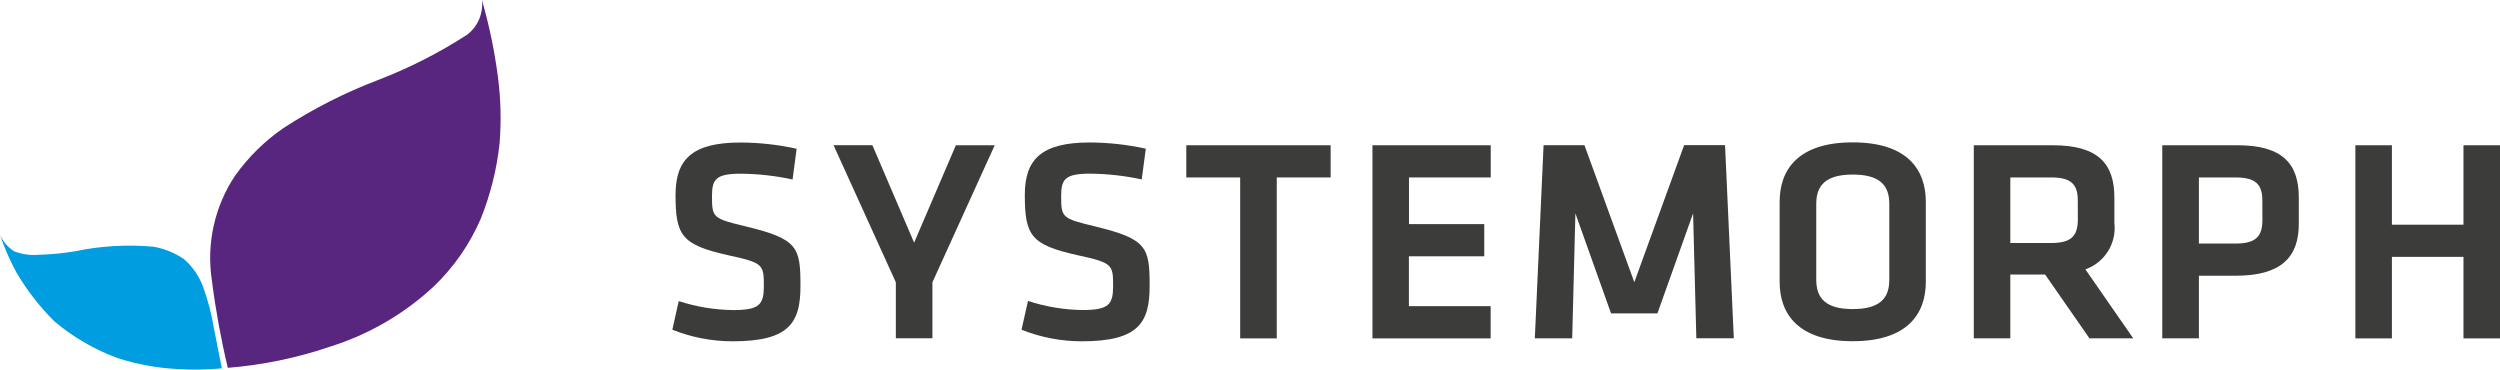
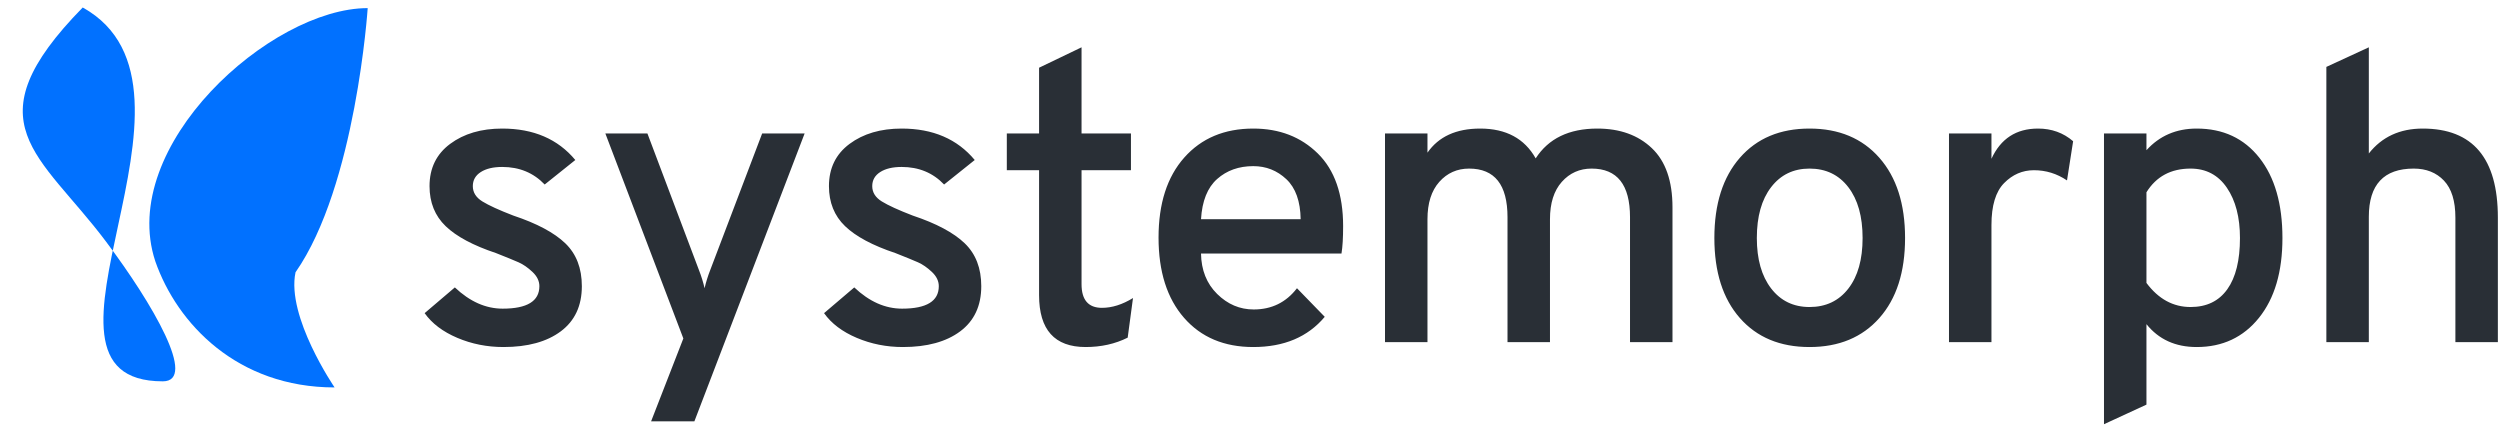
- <svg xmlns="http://www.w3.org/2000/svg" id="Logo" viewBox="0 0 148.473 21.95">
-   <defs>
-     <style>
-       .cls-1 {
-         fill: #3c3c3b;
-       }
- 
-       .cls-2 {
-         fill: #58257f;
-       }
- 
-       .cls-3 {
-         fill: #009de0;
-       }
-     </style>
-   </defs>
-   <path id="Path_1" data-name="Path 1" class="cls-1" d="M242.5,65.045c0,2.169-.636,3.293-4.028,3.293a9.636,9.636,0,0,1-3.581-.689l.379-1.7a10.825,10.825,0,0,0,3.23.534c1.567,0,1.825-.326,1.825-1.428,0-1.274-.034-1.377-2.1-1.825-2.771-.62-3.144-1.154-3.144-3.581,0-2.084.946-3.117,3.856-3.117a15.692,15.692,0,0,1,3.335.37l-.241,1.826a15.062,15.062,0,0,0-3.064-.344c-1.464,0-1.721.31-1.721,1.308,0,1.308.034,1.347,2.013,1.825C242.345,62.256,242.5,62.754,242.5,65.045Z" transform="translate(-194.961 -48.068)" />
-   <path id="Path_2" data-name="Path 2" class="cls-1" d="M303.636,63.389l2.479-5.784h2.307l-3.7,8.139v3.322H302.55V65.743l-3.7-8.143h2.307Z" transform="translate(-249.347 -48.978)" />
-   <path id="Path_3" data-name="Path 3" class="cls-1" d="M381.039,65.045c0,2.169-.636,3.293-4.028,3.293a9.635,9.635,0,0,1-3.581-.689l.385-1.709a10.826,10.826,0,0,0,3.23.54c1.567,0,1.825-.326,1.825-1.428,0-1.274-.034-1.377-2.1-1.825-2.771-.62-3.144-1.154-3.144-3.581,0-2.084.946-3.117,3.856-3.117a15.693,15.693,0,0,1,3.329.37l-.241,1.826a15.061,15.061,0,0,0-3.064-.344c-1.464,0-1.721.31-1.721,1.308,0,1.308.034,1.347,2.013,1.825C380.885,62.263,381.039,62.754,381.039,65.045Z" transform="translate(-312.763 -48.068)" />
-   <path id="Path_4" data-name="Path 4" class="cls-1" d="M441.992,69.1V59.542h-3.2V57.63h8.573v1.912h-3.2V69.1Z" transform="translate(-368.339 -49.003)" />
-   <path id="Path_5" data-name="Path 5" class="cls-1" d="M512.66,69.1V57.63h7.024v1.912h-4.855v2.771H519.3v1.912h-4.476v2.961h4.855V69.1Z" transform="translate(-431.151 -49.003)" />
-   <path id="Path_6" data-name="Path 6" class="cls-1" d="M586.479,61.651l-2.118,5.938h-2.754l-2.117-5.938-.19,7.419h-2.22L577.6,57.6h2.427l2.961,8.139,2.961-8.143h2.428l.521,11.47h-2.226Z" transform="translate(-485.928 -48.978)" />
-   <path id="Path_7" data-name="Path 7" class="cls-1" d="M682.882,60.01v4.751c0,1.91-1.1,3.528-4.341,3.528s-4.341-1.618-4.341-3.528V60.01c0-1.912,1.1-3.53,4.341-3.53S682.882,58.1,682.882,60.01Zm-6.507.12v4.512c0,1.085.551,1.739,2.169,1.739s2.169-.654,2.169-1.739V60.13c0-1.084-.551-1.738-2.169-1.738S676.375,59.046,676.375,60.13ZM695.2,68.117h-2.6l-2.633-3.787H687.9v3.787h-2.169V56.652h4.7c2.669,0,3.649,1.085,3.649,3.1v1.5a2.611,2.611,0,0,1-1.721,2.771Zm-3.293-8.194c0-.964-.413-1.359-1.566-1.359H687.9v3.892h2.444c1.187,0,1.566-.431,1.566-1.4Zm5.018,8.194V56.652H701.4c2.651,0,3.633,1.085,3.633,3.1v1.567c0,2-1.067,3.081-3.742,3.081H699.1v3.718Zm5.943-8.194c0-.946-.4-1.359-1.584-1.359H699.1v3.925h2.187c1.222,0,1.584-.449,1.584-1.4Z" transform="translate(-568.509 -48.025)" />
-   <path id="Path_8" data-name="Path 8" class="cls-1" d="M911.209,69.1H909.04V64.258h-4.251V69.1H902.62V57.63h2.169v4.717h4.251V57.63h2.169Z" transform="translate(-762.736 -49.003)" />
-   <path id="Path_9" data-name="Path 9" class="cls-2" d="M84.635,21.845a49.341,49.341,0,0,1-.946-5.193,8.807,8.807,0,0,1,1.379-6.22A11.639,11.639,0,0,1,87.948,7.6a29.7,29.7,0,0,1,5.6-2.844,28.654,28.654,0,0,0,5.3-2.694A2.264,2.264,0,0,0,99.726,0a30.621,30.621,0,0,1,.949,4.549,18.823,18.823,0,0,1,.1,3.979,16.882,16.882,0,0,1-1.118,4.464,12.3,12.3,0,0,1-2.8,4.028,16.114,16.114,0,0,1-6.137,3.564A25.135,25.135,0,0,1,84.635,21.845Z" transform="translate(-71.106 0)" />
-   <path id="Path_10" data-name="Path 10" class="cls-3" d="M13.173,101.115a16.514,16.514,0,0,1-2.624.042,13.8,13.8,0,0,1-3.57-.653,12.546,12.546,0,0,1-3.742-2.172A14.339,14.339,0,0,1,.991,95.449,14.114,14.114,0,0,1,0,93.19a2.275,2.275,0,0,0,.835.972,3.176,3.176,0,0,0,1.424.21,15.689,15.689,0,0,0,2.2-.21,15.714,15.714,0,0,1,4.654-.269,4.524,4.524,0,0,1,1.828.748,4.063,4.063,0,0,1,1.1,1.579,13.682,13.682,0,0,1,.662,2.509C12.962,100.047,13.173,101.115,13.173,101.115Z" transform="translate(0 -79.24)" />
+ <svg xmlns="http://www.w3.org/2000/svg" fill="none" height="179" viewBox="0 0 1053 179" width="1053">
+   <path clip-rule="evenodd" d="m457.266 146.172c6.536 0 12.441-1.318 17.716-3.956l2.236-16.684c-4.472 2.752-8.829 4.128-13.072 4.128-5.733 0-8.6-3.325-8.6-9.976v-47.988h20.812v-15.48h-20.812v-36.292l-17.888 8.6v27.692h-13.588v15.48h13.588v52.632c0 14.563 6.536 21.844 19.608 21.844zm-245.216 0c10.205 0 18.261-2.207 24.166-6.622 5.905-4.414 8.858-10.75 8.858-19.006 0-7.568-2.322-13.588-6.966-18.06-4.644-4.472-11.954-8.37-21.93-11.696-5.963-2.293-10.291-4.271-12.986-5.934s-4.042-3.813-4.042-6.45c0-2.523 1.118-4.501 3.354-5.934s5.246-2.15 9.03-2.15c7.224 0 13.187 2.465 17.888 7.396l12.9-10.32c-7.339-8.829-17.601-13.244-30.788-13.244-8.829 0-16.139 2.15-21.93 6.45s-8.686 10.234-8.686 17.802c0 6.88 2.265 12.499 6.794 16.856s11.61 8.142 21.242 11.352c4.357 1.72 7.511 3.01 9.46 3.87s3.899 2.208 5.848 4.042c1.949 1.835 2.924 3.842 2.924 6.02 0 6.307-5.16 9.46-15.48 9.46-7.109 0-13.817-2.981-20.124-8.944l-12.728 10.836c3.096 4.358 7.683 7.826 13.76 10.406s12.556 3.87 19.436 3.87zm80.42 31.304 46.44-121.26h-17.888l-21.844 57.448c-1.032 2.638-1.835 5.218-2.408 7.74-.573-2.522-1.376-5.102-2.408-7.74l-21.672-57.448h-17.716l32.852 86.344-13.588 34.916zm111.982-37.926c-5.905 4.415-13.961 6.622-24.166 6.622-6.88 0-13.359-1.29-19.436-3.87s-10.664-6.048-13.76-10.406l12.728-10.836c6.307 5.963 13.015 8.944 20.124 8.944 10.32 0 15.48-3.153 15.48-9.46 0-2.178-.975-4.185-2.924-6.02-1.949-1.834-3.899-3.182-5.848-4.042s-5.103-2.15-9.46-3.87c-9.632-3.21-16.713-6.995-21.242-11.352s-6.794-9.976-6.794-16.856c0-7.568 2.895-13.502 8.686-17.802s13.101-6.45 21.93-6.45c13.187 0 23.449 4.415 30.788 13.244l-12.9 10.32c-4.701-4.931-10.664-7.396-17.888-7.396-3.784 0-6.794.717-9.03 2.15s-3.354 3.411-3.354 5.934c0 2.637 1.347 4.787 4.042 6.45s7.023 3.641 12.986 5.934c9.976 3.325 17.286 7.224 21.93 11.696 4.644 4.472 6.966 10.492 6.966 18.06 0 8.256-2.953 14.592-8.858 19.006zm153.53-6.106c-7.109 8.486-17.143 12.728-30.1 12.728-12.269 0-21.987-4.099-29.154-12.298-7.167-8.198-10.75-19.464-10.75-33.798 0-14.333 3.612-25.57 10.836-33.712s16.913-12.212 29.068-12.212c11.008 0 20.067 3.497 27.176 10.492s10.664 17.2 10.664 30.616c0 4.931-.229 8.772-.688 11.524h-59.168c.115 6.995 2.379 12.671 6.794 17.028 4.415 4.358 9.546 6.536 15.394 6.536 7.568 0 13.645-2.981 18.232-8.944zm-10.148-41.108h-41.968c.459-7.683 2.723-13.33 6.794-16.942s9.145-5.418 15.222-5.418c5.389 0 10.033 1.835 13.932 5.504s5.905 9.288 6.02 16.856zm53.416 0v51.772h-17.888v-87.892h17.888v8.084c4.701-6.765 12.097-10.148 22.188-10.148 10.893 0 18.691 4.185 23.392 12.556 5.389-8.371 14.047-12.556 25.972-12.556 9.517 0 17.171 2.752 22.962 8.256s8.686 13.817 8.686 24.94v56.76h-17.888v-52.632c0-13.645-5.389-20.468-16.168-20.468-5.045 0-9.231 1.863-12.556 5.59s-4.988 8.973-4.988 15.738v51.772h-17.888v-52.632c0-13.645-5.389-20.468-16.168-20.468-5.045 0-9.231 1.863-12.556 5.59s-4.988 8.973-4.988 15.738zm160.916 53.836c12.384 0 22.188-4.07 29.412-12.212 7.224-8.141 10.836-19.378 10.836-33.712 0-14.333-3.612-25.599-10.836-33.798s-17.028-12.298-29.412-12.298-22.159 4.099-29.326 12.298-10.75 19.465-10.75 33.798c0 14.334 3.583 25.571 10.75 33.712 7.167 8.142 16.942 12.212 29.326 12.212zm-16.168-24.682c4.013 5.218 9.403 7.826 16.168 7.826 6.88 0 12.327-2.58 16.34-7.74s6.02-12.269 6.02-21.328c0-9.059-2.007-16.197-6.02-21.414s-9.46-7.826-16.34-7.826c-6.765 0-12.155 2.609-16.168 7.826s-6.02 12.355-6.02 21.414c0 8.944 2.007 16.025 6.02 21.242zm92.804 22.618v-49.364c0-8.141 1.777-14.018 5.332-17.63s7.74-5.418 12.556-5.418c5.045 0 9.689 1.433 13.932 4.3l2.58-16.512c-4.128-3.555-9.059-5.332-14.792-5.332-9.173 0-15.709 4.243-19.608 12.728v-10.664h-17.888v87.892zm65.284 26.316-17.888 8.256v-122.464h17.888v7.052c5.504-6.077 12.556-9.116 21.156-9.116 11.123 0 19.923 4.099 26.402 12.298s9.718 19.465 9.718 33.798c0 14.219-3.297 25.428-9.89 33.626-6.593 8.199-15.337 12.298-26.23 12.298-8.944 0-15.996-3.21-21.156-9.632zm18.576-41.108c-7.339 0-13.531-3.382-18.576-10.148v-38.184c4.128-6.651 10.32-9.976 18.576-9.976 6.536 0 11.639 2.695 15.308 8.084s5.504 12.441 5.504 21.156c0 9.403-1.777 16.598-5.332 21.586s-8.715 7.482-15.48 7.482zm75.088-38.012v52.804h-17.888v-115.928l17.888-8.256v44.72c5.5-6.995 13.07-10.492 22.7-10.492 21.1 0 31.65 12.499 31.65 37.496v52.46h-17.89v-52.46c0-6.995-1.6-12.183-4.81-15.566s-7.46-5.074-12.73-5.074c-12.61 0-18.92 6.765-18.92 20.296z" fill="#292f36" fill-rule="evenodd" />
+   <g fill="#0171ff">
+     <path d="m124.478 114.682c-3.959 18.698 16.454 48.504 16.454 48.504-40.912 0-66.335-26.813-75.516-53.123-16.066-48.511 48.546-106.645 89.458-106.645 0 0-4.945 74.819-30.396 111.264z" />
+     <path d="m68.571 160.617c-66.442 0 27.653-123.337-33.729-157.463-47.752 48.74-18.104 61.471 9.785 98.57 19.806 26.342 38.662 58.893 23.945 58.893z" />
+   </g>
</svg>
